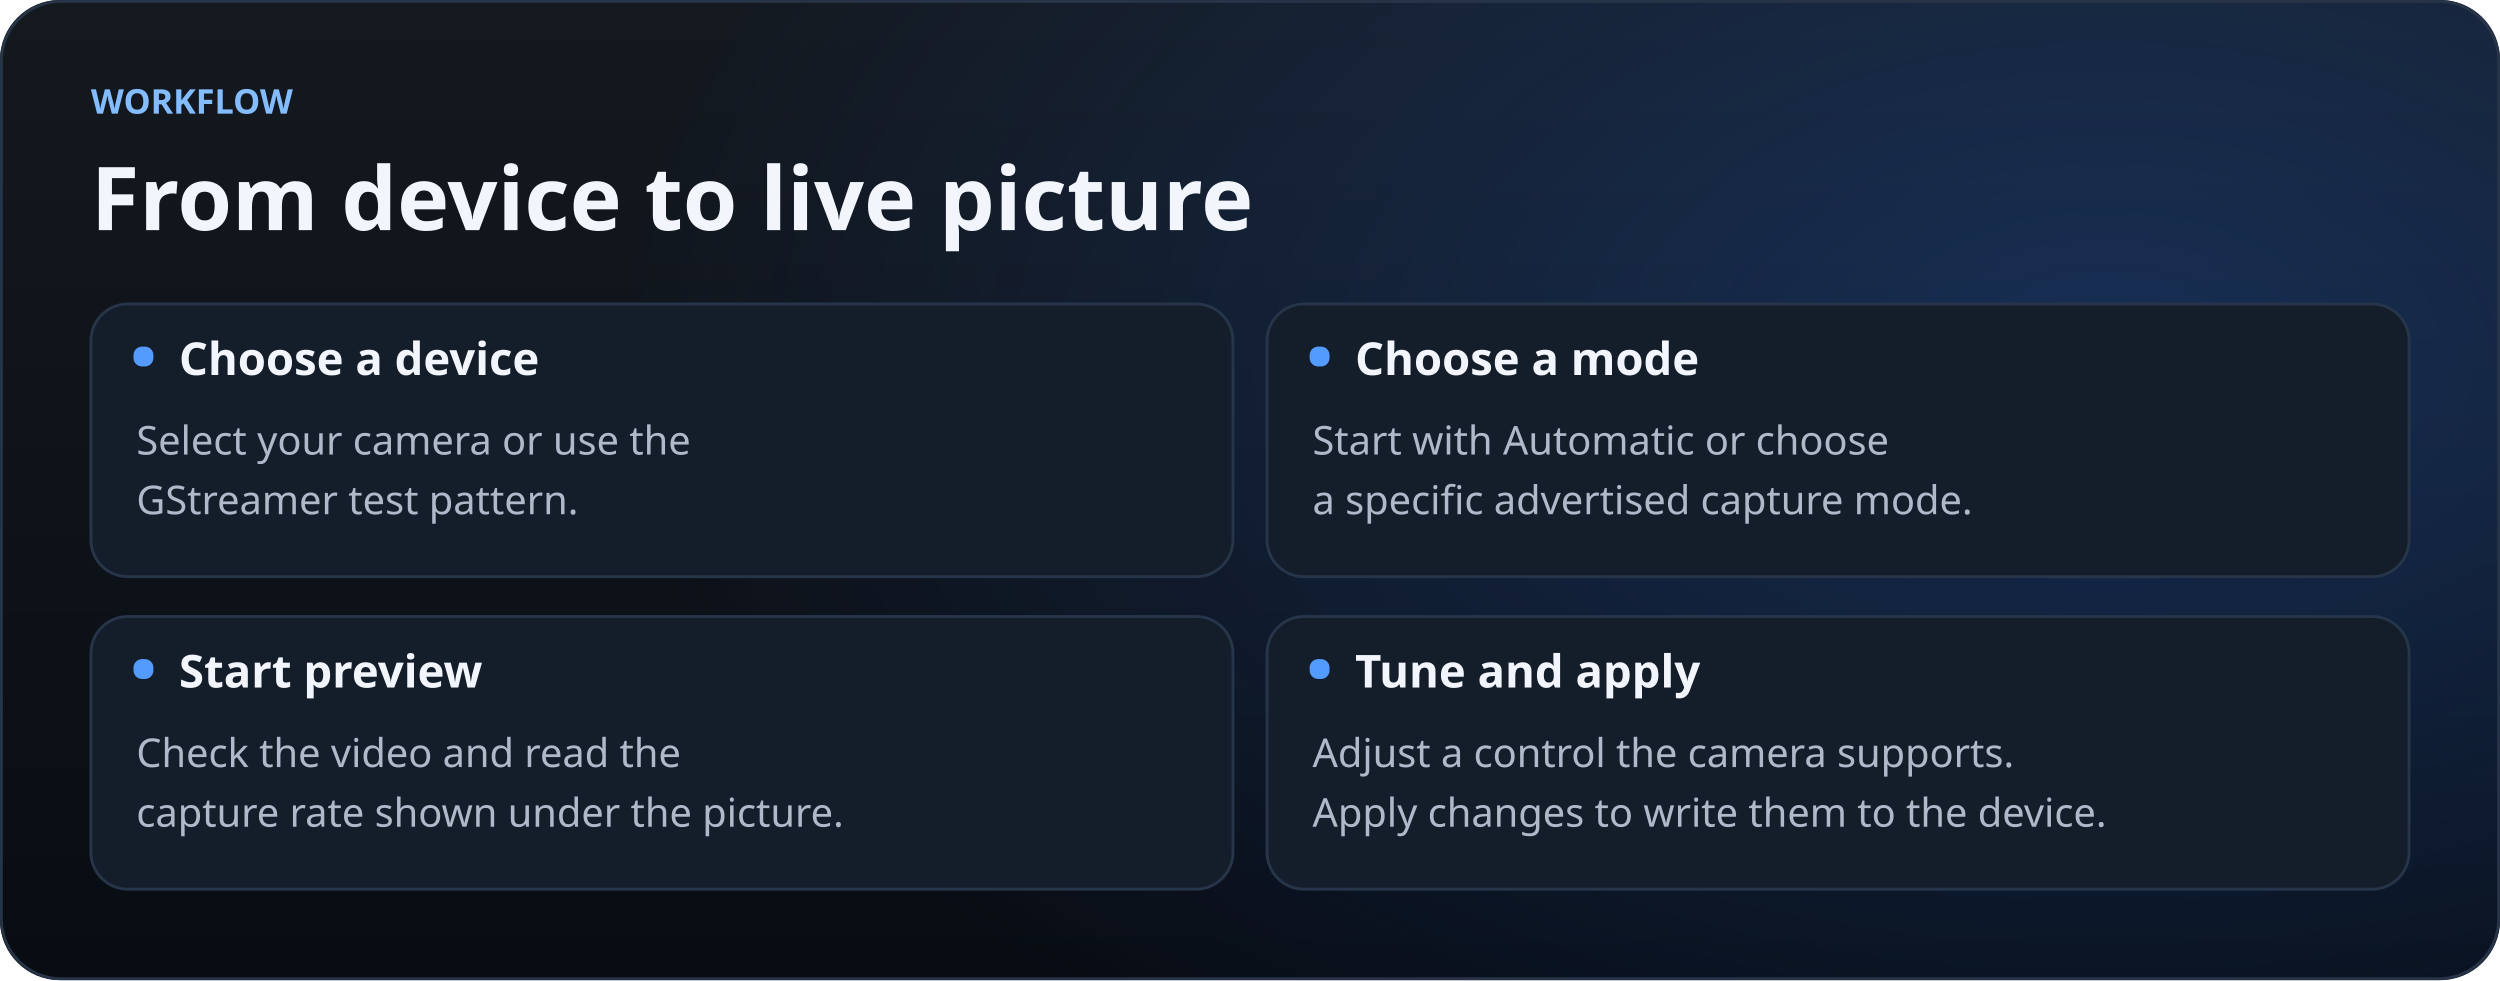
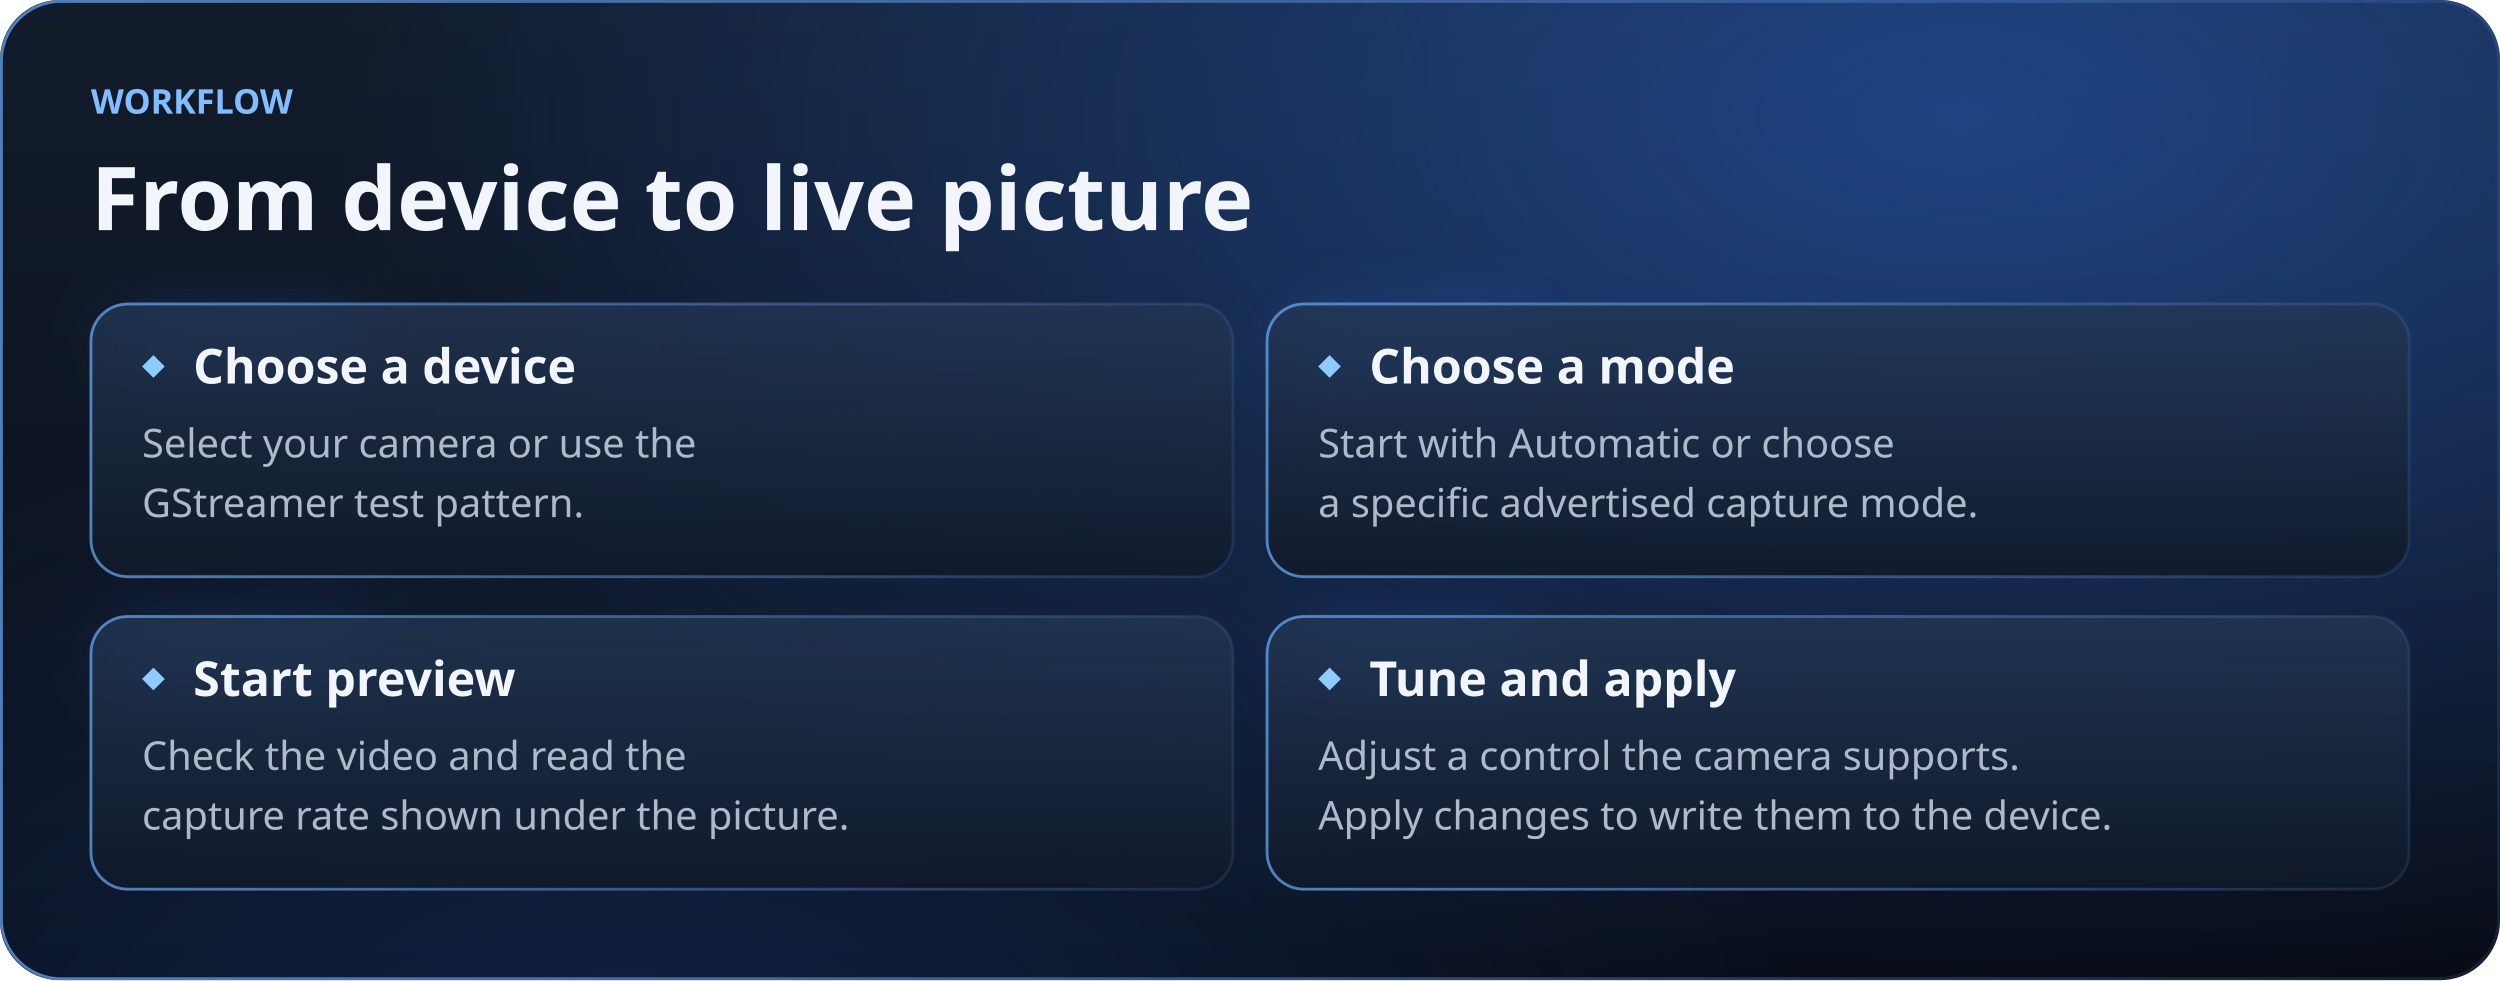
- <svg xmlns="http://www.w3.org/2000/svg" width="880" height="345" viewBox="0 0 880 345" role="img" aria-label="From device to live picture">
+ <svg xmlns="http://www.w3.org/2000/svg" width="1760" height="690" viewBox="0 0 880 345" role="img" aria-label="From device to live picture">
  <style>text {font-family: "Golos Text","Segoe UI",system-ui,sans-serif}</style>
  <defs>
    <linearGradient id="ground" x2="0" y2="1" gradientUnits="objectBoundingBox">
-       <stop stop-color="#141920" />
-       <stop offset="1" stop-color="#080c13" />
+       <stop stop-color="#121c2c" />
+       <stop offset="1" stop-color="#080c16" />
    </linearGradient>
    <radialGradient id="light">
-       <stop stop-color="#276dde" stop-opacity=".29" />
-       <stop offset="1" stop-color="#276dde" stop-opacity="0" />
+       <stop stop-color="#347eff" stop-opacity=".42" />
+       <stop offset="1" stop-color="#347eff" stop-opacity="0" />
    </radialGradient>
-     <linearGradient id="action">
-       <stop stop-color="#1768ce" />
-       <stop offset="1" stop-color="#123c76" />
+     <linearGradient id="action" x2="0" y2="1">
+       <stop stop-color="#2266d3" />
+       <stop offset="1" stop-color="#12366e" />
    </linearGradient>
+     <linearGradient id="glass" x2="0" y2="1">
+       <stop stop-color="#233754" stop-opacity=".76" />
+       <stop offset="1" stop-color="#101929" stop-opacity=".88" />
+     </linearGradient>
+     <linearGradient id="edge">
+       <stop stop-color="#70b3ff" stop-opacity=".68" />
+       <stop offset="1" stop-color="#76a9ff" stop-opacity=".12" />
+     </linearGradient>
+     <filter id="glow" x="-100%" y="-120%" width="300%" height="340%">
+       <feGaussianBlur stdDeviation="12" />
+     </filter>
    <clipPath id="outer">
      <rect width="880" height="345" rx="21" />
    </clipPath>
  </defs>
  <g clip-path="url(#outer)">
    <rect x="0" y="0" width="880" height="345" rx="21" fill="url(#ground)" stroke="none" />
-     <ellipse cx="739.2" cy="124.2" rx="519.2" ry="313.95" fill="url(#light)" />
+     <ellipse cx="695.2" cy="41.4" rx="589.6" ry="310.5" fill="url(#light)" />
+     <ellipse cx="220.0" cy="396.75" rx="422.4" ry="276.0" fill="url(#light)" opacity=".48" />
    <text x="32" y="40" font-size="12" fill="#83bcff" font-weight="700">WORKFLOW</text>
    <text x="32" y="81" font-size="31" fill="#f2f6fc" font-weight="750">From device to live picture</text>
-     <rect x="32" y="107" width="402" height="96" rx="13" fill="#141d2a" stroke="#27354a" />
-     <rect x="47" y="122" width="7" height="7" rx="3" fill="#539bff" stroke="none" />
-     <text x="63" y="132" font-size="16" fill="#f2f6fc" font-weight="700">Choose a device</text>
-     <text x="48" y="160" font-size="14" fill="#aeb9ca" font-weight="400">Select your camera or use the</text>
-     <text x="48" y="181" font-size="14" fill="#aeb9ca" font-weight="400">GStreamer test pattern.</text>
-     <rect x="446" y="107" width="402" height="96" rx="13" fill="#141d2a" stroke="#27354a" />
-     <rect x="461" y="122" width="7" height="7" rx="3" fill="#539bff" stroke="none" />
-     <text x="477" y="132" font-size="16" fill="#f2f6fc" font-weight="700">Choose a mode</text>
-     <text x="462" y="160" font-size="14" fill="#aeb9ca" font-weight="400">Start with Automatic or choose</text>
-     <text x="462" y="181" font-size="14" fill="#aeb9ca" font-weight="400">a specific advertised capture mode.</text>
-     <rect x="32" y="217" width="402" height="96" rx="13" fill="#141d2a" stroke="#27354a" />
-     <rect x="47" y="232" width="7" height="7" rx="3" fill="#539bff" stroke="none" />
-     <text x="63" y="242" font-size="16" fill="#f2f6fc" font-weight="700">Start preview</text>
-     <text x="48" y="270" font-size="14" fill="#aeb9ca" font-weight="400">Check the video and read the</text>
-     <text x="48" y="291" font-size="14" fill="#aeb9ca" font-weight="400">capture rate shown under the picture.</text>
-     <rect x="446" y="217" width="402" height="96" rx="13" fill="#141d2a" stroke="#27354a" />
-     <rect x="461" y="232" width="7" height="7" rx="3" fill="#539bff" stroke="none" />
-     <text x="477" y="242" font-size="16" fill="#f2f6fc" font-weight="700">Tune and apply</text>
-     <text x="462" y="270" font-size="14" fill="#aeb9ca" font-weight="400">Adjust a control the camera supports.</text>
-     <text x="462" y="291" font-size="14" fill="#aeb9ca" font-weight="400">Apply changes to write them to the device.</text>
+     <rect x="40" y="112" width="88" height="18" rx="9" fill="#347eff" opacity=".28" filter="url(#glow)" />
+     <rect x="32" y="107" width="402" height="96" rx="13" fill="url(#glass)" stroke="url(#edge)" />
+     <path d="M54 125l4 4-4 4-4-4Z" fill="#8ecbff" />
+     <text x="68" y="135" font-size="17" fill="#f2f6fc" font-weight="700">Choose a device</text>
+     <text x="50" y="161" font-size="14" fill="#aeb9ca" font-weight="400">Select your camera or use the</text>
+     <text x="50" y="182" font-size="14" fill="#aeb9ca" font-weight="400">GStreamer test pattern.</text>
+     <rect x="454" y="112" width="88" height="18" rx="9" fill="#347eff" opacity=".28" filter="url(#glow)" />
+     <rect x="446" y="107" width="402" height="96" rx="13" fill="url(#glass)" stroke="url(#edge)" />
+     <path d="M468 125l4 4-4 4-4-4Z" fill="#8ecbff" />
+     <text x="482" y="135" font-size="17" fill="#f2f6fc" font-weight="700">Choose a mode</text>
+     <text x="464" y="161" font-size="14" fill="#aeb9ca" font-weight="400">Start with Automatic or choose</text>
+     <text x="464" y="182" font-size="14" fill="#aeb9ca" font-weight="400">a specific advertised capture mode.</text>
+     <rect x="40" y="222" width="88" height="18" rx="9" fill="#347eff" opacity=".28" filter="url(#glow)" />
+     <rect x="32" y="217" width="402" height="96" rx="13" fill="url(#glass)" stroke="url(#edge)" />
+     <path d="M54 235l4 4-4 4-4-4Z" fill="#8ecbff" />
+     <text x="68" y="245" font-size="17" fill="#f2f6fc" font-weight="700">Start preview</text>
+     <text x="50" y="271" font-size="14" fill="#aeb9ca" font-weight="400">Check the video and read the</text>
+     <text x="50" y="292" font-size="14" fill="#aeb9ca" font-weight="400">capture rate shown under the picture.</text>
+     <rect x="454" y="222" width="88" height="18" rx="9" fill="#347eff" opacity=".28" filter="url(#glow)" />
+     <rect x="446" y="217" width="402" height="96" rx="13" fill="url(#glass)" stroke="url(#edge)" />
+     <path d="M468 235l4 4-4 4-4-4Z" fill="#8ecbff" />
+     <text x="482" y="245" font-size="17" fill="#f2f6fc" font-weight="700">Tune and apply</text>
+     <text x="464" y="271" font-size="14" fill="#aeb9ca" font-weight="400">Adjust a control the camera supports.</text>
+     <text x="464" y="292" font-size="14" fill="#aeb9ca" font-weight="400">Apply changes to write them to the device.</text>
  </g>
-   <rect x="0.5" y="0.5" width="879" height="344" rx="21" fill="none" stroke="#273346" />
+   <rect x="0.5" y="0.5" width="879" height="344" rx="21" fill="none" stroke="url(#edge)" />
</svg>
